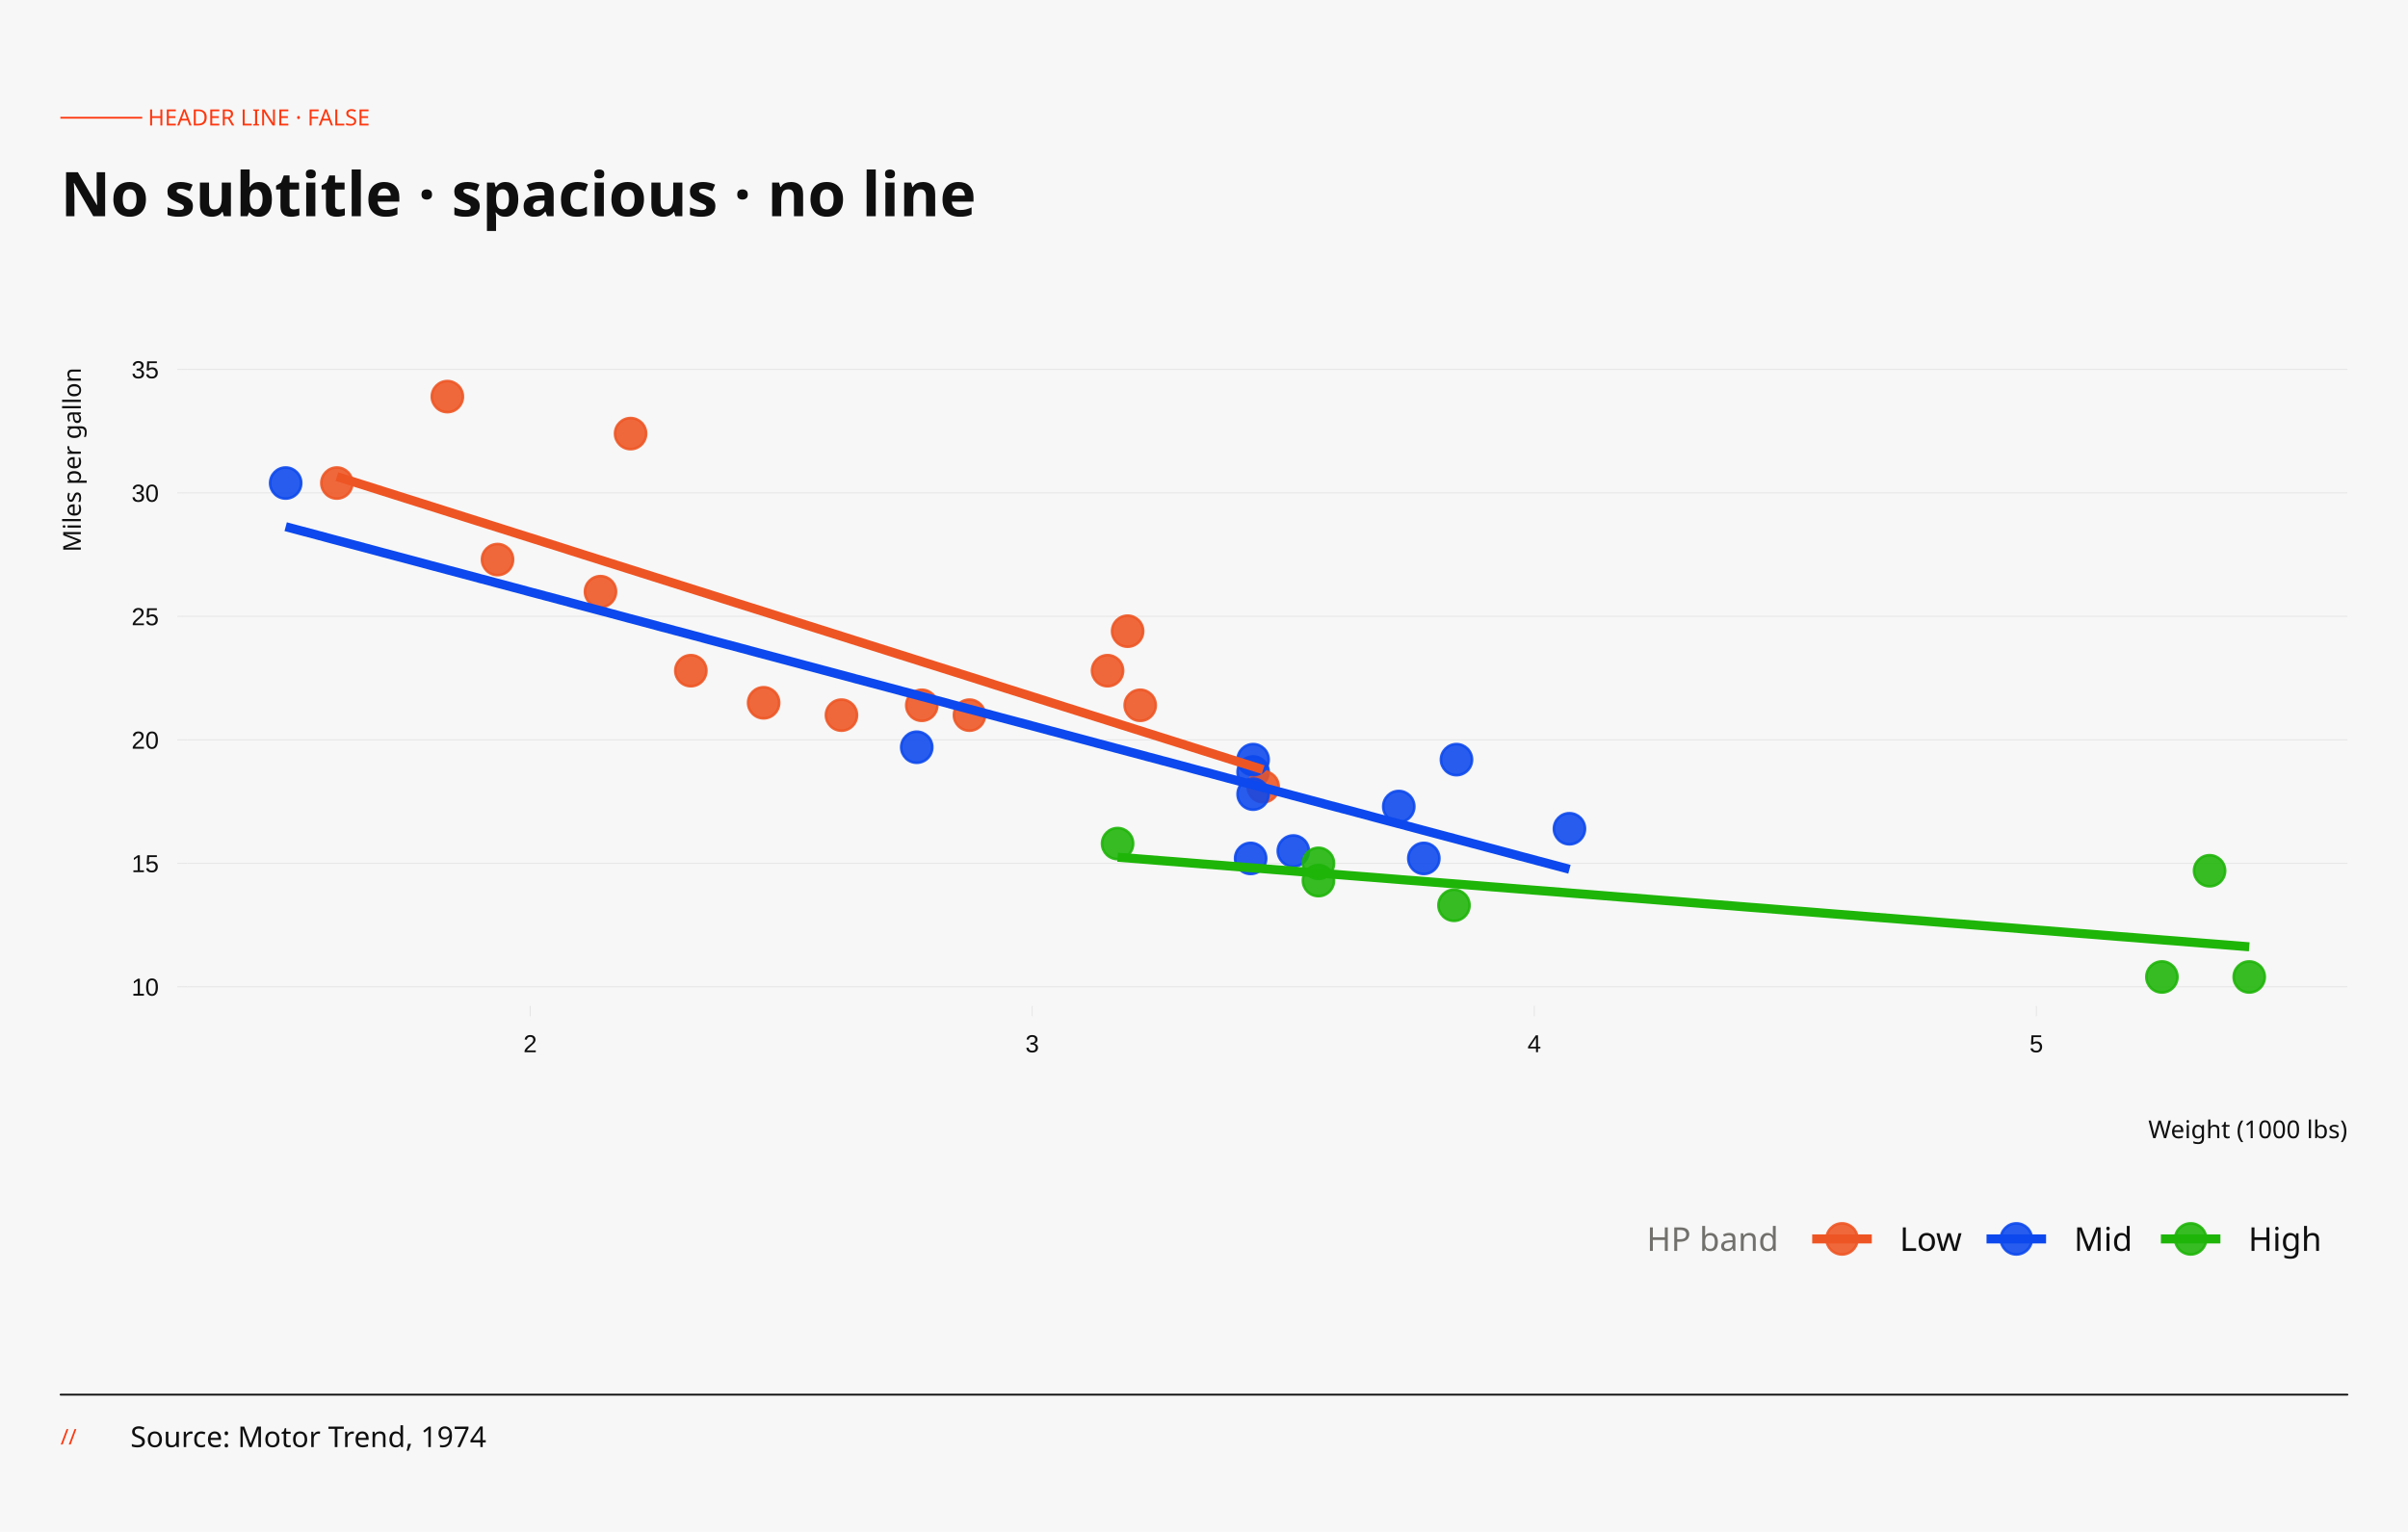
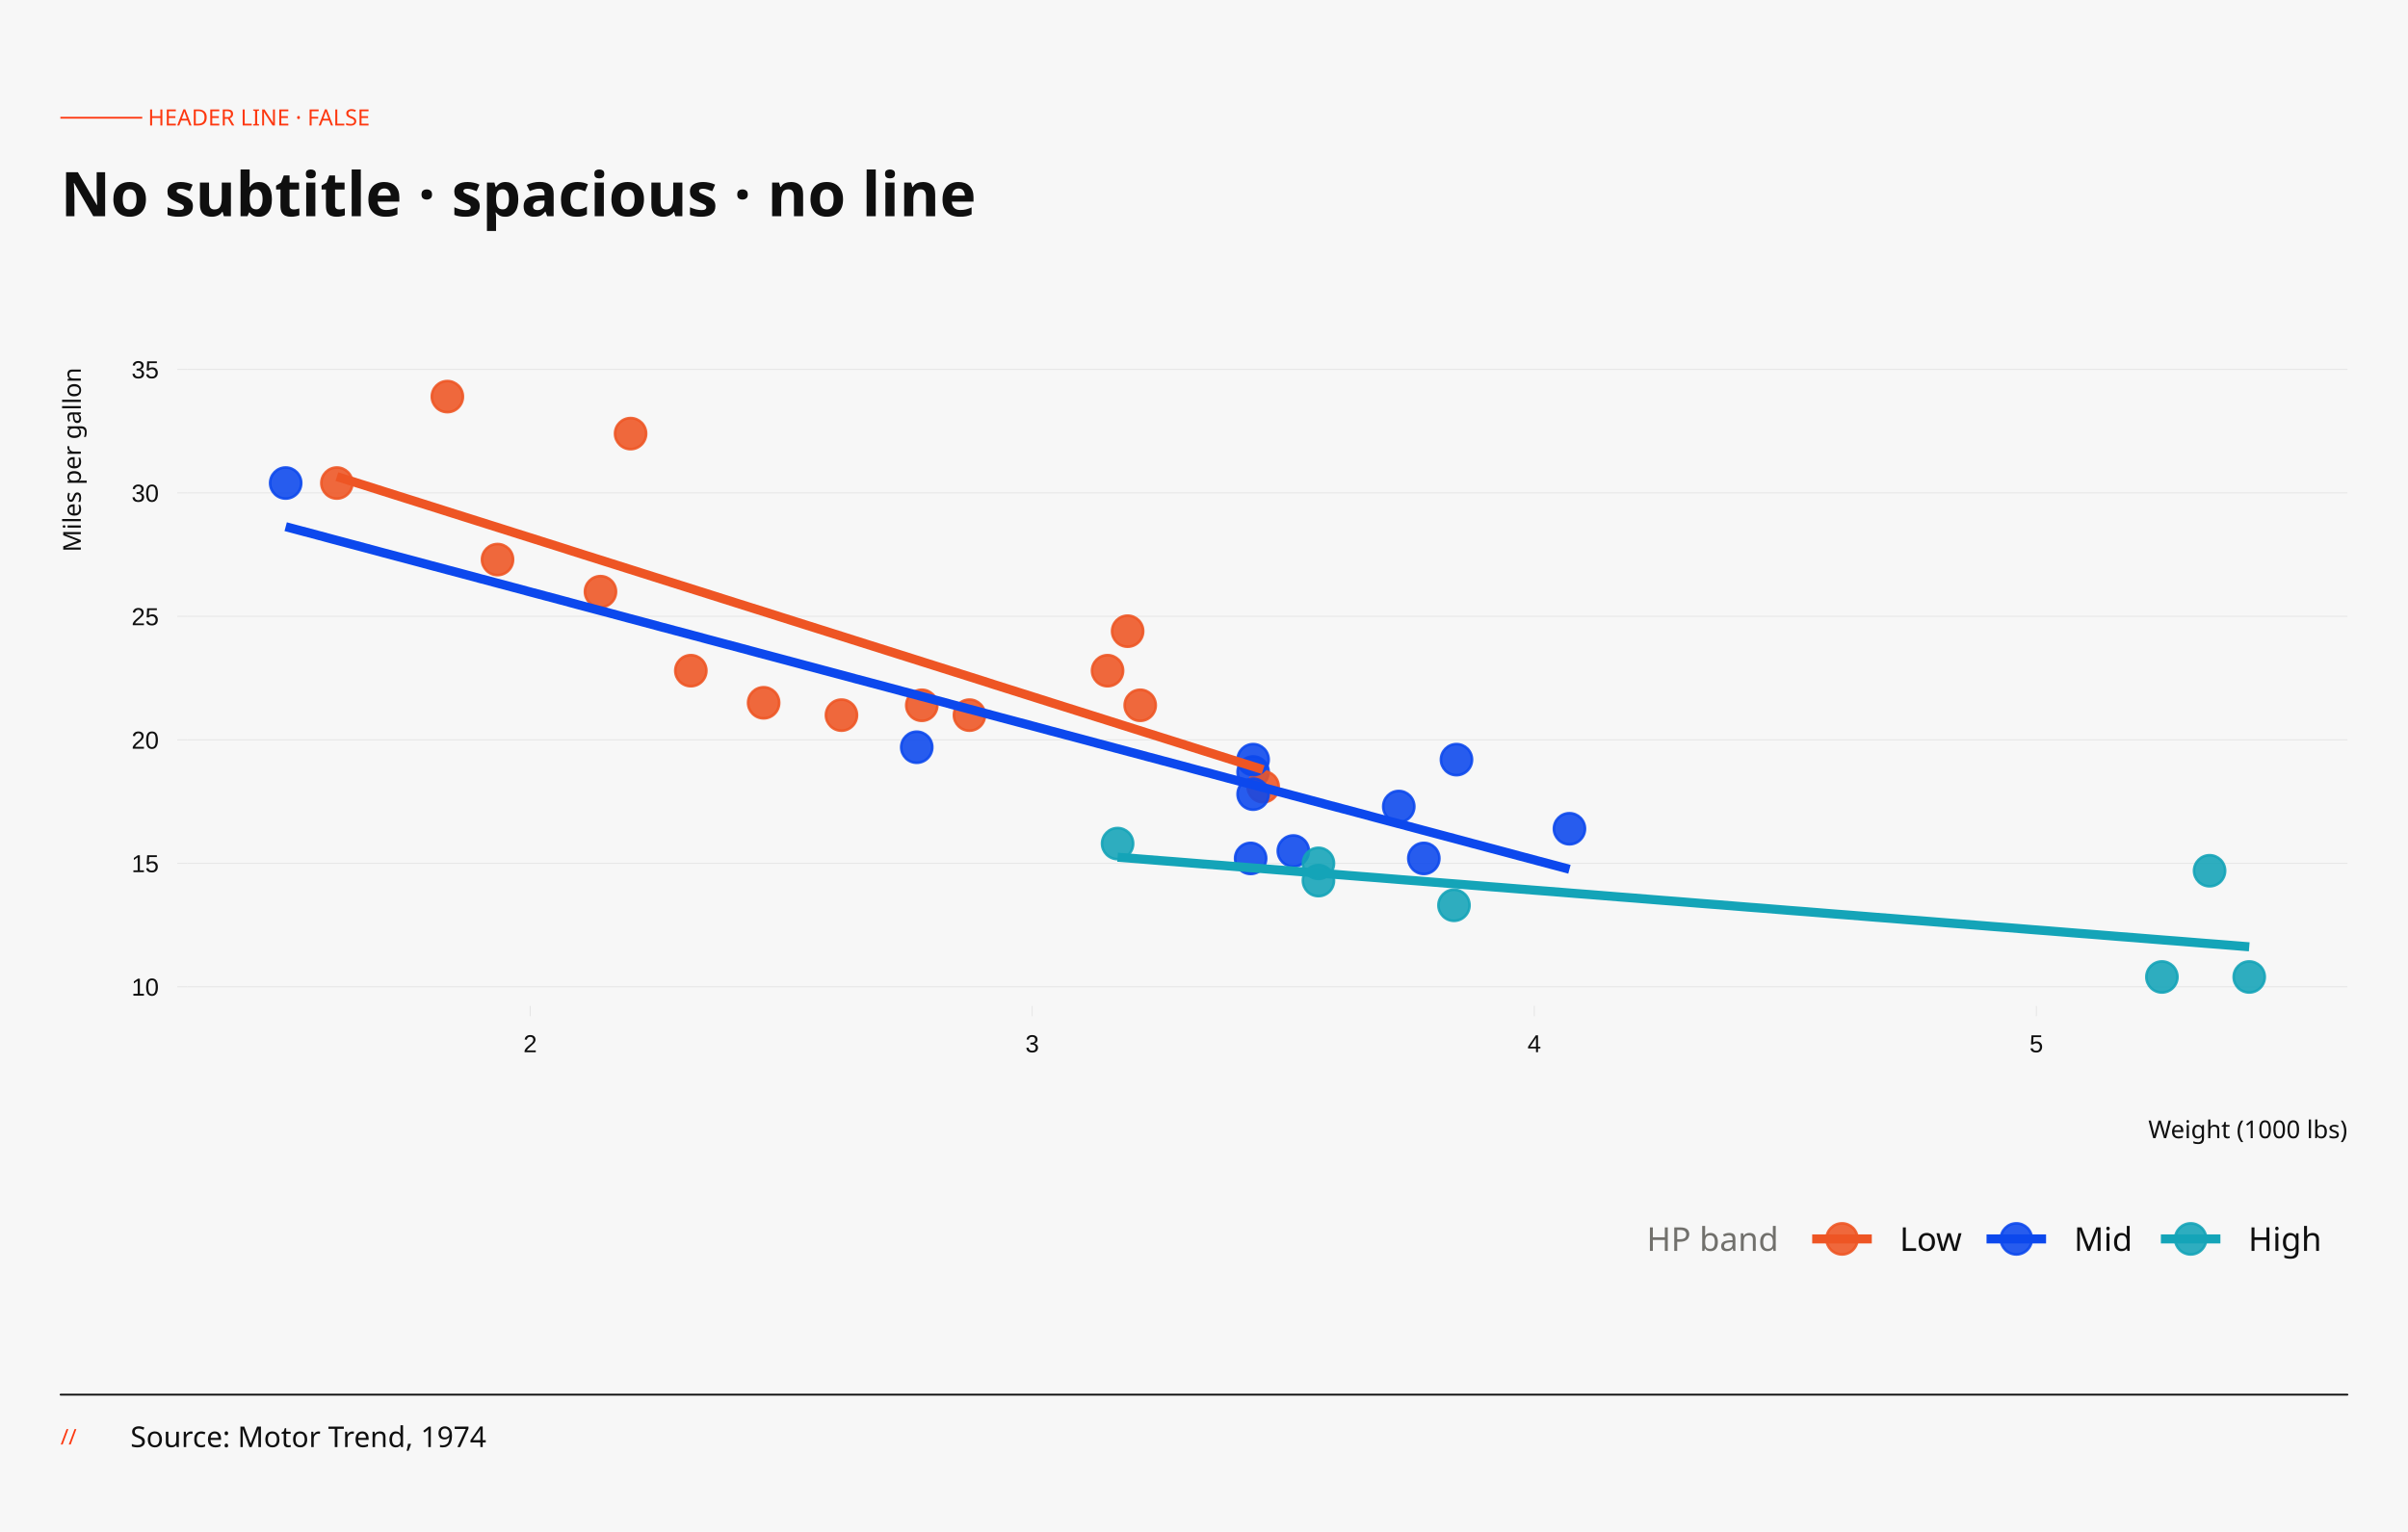
<svg xmlns="http://www.w3.org/2000/svg" width="396.00pt" height="252.00pt" viewBox="0 0 396.00 252.00">
  <g class="svglite">
    <defs>
      <style type="text/css">
    .svglite line, .svglite polyline, .svglite polygon, .svglite path, .svglite rect, .svglite circle {
      fill: none;
      stroke: #000000;
      stroke-linecap: round;
      stroke-linejoin: round;
      stroke-miterlimit: 10.00;
    }
    .svglite text {
      white-space: pre;
    }
    .svglite g.glyphgroup path {
      fill: inherit;
      stroke: none;
    }
  </style>
    </defs>
    <rect width="100%" height="100%" style="stroke: none; fill: none;" />
    <defs>
      <clipPath id="cpMC4wMHwzOTYuMDB8MC4wMHwyNTIuMDA=">
        <rect x="0.00" y="0.00" width="396.00" height="252.00" />
      </clipPath>
    </defs>
    <g clip-path="url(#cpMC4wMHwzOTYuMDB8MC4wMHwyNTIuMDA=)">
      <rect x="-0" y="0.00" width="396.00" height="252.00" style="stroke-width: 0.65; stroke: none; fill: #F7F7F7;" />
    </g>
    <defs>
      <clipPath id="cpMzAuODN8Mzg2LjA0fDYwLjQ2fDE2NS40OA==">
        <rect x="30.83" y="60.46" width="355.20" height="105.01" />
      </clipPath>
    </defs>
    <g clip-path="url(#cpMzAuODN8Mzg2LjA0fDYwLjQ2fDE2NS40OA==)">
      <rect x="30.83" y="60.46" width="355.20" height="105.01" style="stroke-width: 0.65; stroke: none; fill: #F7F7F7;" />
      <polyline points="30.83,162.33 386.04,162.33 " style="stroke-width: 0.15; stroke: #E4E4E4; stroke-linecap: butt;" />
      <polyline points="30.83,142.02 386.04,142.02 " style="stroke-width: 0.15; stroke: #E4E4E4; stroke-linecap: butt;" />
      <polyline points="30.83,121.71 386.04,121.71 " style="stroke-width: 0.15; stroke: #E4E4E4; stroke-linecap: butt;" />
      <polyline points="30.83,101.39 386.04,101.39 " style="stroke-width: 0.15; stroke: #E4E4E4; stroke-linecap: butt;" />
      <polyline points="30.83,81.08 386.04,81.08 " style="stroke-width: 0.15; stroke: #E4E4E4; stroke-linecap: butt;" />
      <polyline points="30.83,60.77 386.04,60.77 " style="stroke-width: 0.15; stroke: #E4E4E4; stroke-linecap: butt;" />
      <circle cx="138.38" cy="117.64" r="2.56" style="stroke-width: 0.43; stroke: #EE5524; stroke-opacity: 0.88; fill: #EE5524; fill-opacity: 0.88;" />
      <circle cx="159.43" cy="117.64" r="2.56" style="stroke-width: 0.43; stroke: #EE5524; stroke-opacity: 0.88; fill: #EE5524; fill-opacity: 0.88;" />
      <circle cx="113.61" cy="110.33" r="2.56" style="stroke-width: 0.43; stroke: #EE5524; stroke-opacity: 0.88; fill: #EE5524; fill-opacity: 0.88;" />
      <circle cx="187.51" cy="116.02" r="2.56" style="stroke-width: 0.43; stroke: #EE5524; stroke-opacity: 0.88; fill: #EE5524; fill-opacity: 0.88;" />
      <circle cx="206.08" cy="126.99" r="2.56" style="stroke-width: 0.43; stroke: #0C48ED; stroke-opacity: 0.88; fill: #0C48ED; fill-opacity: 0.88;" />
      <circle cx="207.73" cy="129.42" r="2.56" style="stroke-width: 0.43; stroke: #EE5524; stroke-opacity: 0.88; fill: #EE5524; fill-opacity: 0.88;" />
-       <circle cx="216.82" cy="144.86" r="2.56" style="stroke-width: 0.43; stroke: #1EB508; stroke-opacity: 0.88; fill: #1EB508; fill-opacity: 0.88;" />
+       <circle cx="216.82" cy="144.86" r="2.56" style="stroke-width: 0.43; stroke: #14A4B8; stroke-opacity: 0.88; fill: #14A4B8; fill-opacity: 0.88;" />
      <circle cx="185.44" cy="103.83" r="2.56" style="stroke-width: 0.43; stroke: #EE5524; stroke-opacity: 0.88; fill: #EE5524; fill-opacity: 0.88;" />
      <circle cx="182.14" cy="110.33" r="2.56" style="stroke-width: 0.43; stroke: #EE5524; stroke-opacity: 0.88; fill: #EE5524; fill-opacity: 0.88;" />
      <circle cx="206.08" cy="124.96" r="2.56" style="stroke-width: 0.43; stroke: #0C48ED; stroke-opacity: 0.88; fill: #0C48ED; fill-opacity: 0.88;" />
      <circle cx="206.08" cy="130.64" r="2.56" style="stroke-width: 0.43; stroke: #0C48ED; stroke-opacity: 0.88; fill: #0C48ED; fill-opacity: 0.88;" />
      <circle cx="258.10" cy="136.33" r="2.56" style="stroke-width: 0.43; stroke: #0C48ED; stroke-opacity: 0.88; fill: #0C48ED; fill-opacity: 0.88;" />
      <circle cx="230.03" cy="132.67" r="2.56" style="stroke-width: 0.43; stroke: #0C48ED; stroke-opacity: 0.88; fill: #0C48ED; fill-opacity: 0.88;" />
      <circle cx="234.15" cy="141.21" r="2.56" style="stroke-width: 0.43; stroke: #0C48ED; stroke-opacity: 0.88; fill: #0C48ED; fill-opacity: 0.88;" />
-       <circle cx="355.53" cy="160.71" r="2.56" style="stroke-width: 0.43; stroke: #1EB508; stroke-opacity: 0.88; fill: #1EB508; fill-opacity: 0.88;" />
-       <circle cx="369.89" cy="160.71" r="2.56" style="stroke-width: 0.43; stroke: #1EB508; stroke-opacity: 0.88; fill: #1EB508; fill-opacity: 0.88;" />
-       <circle cx="363.37" cy="143.24" r="2.56" style="stroke-width: 0.43; stroke: #1EB508; stroke-opacity: 0.88; fill: #1EB508; fill-opacity: 0.88;" />
+       <circle cx="355.53" cy="160.71" r="2.56" style="stroke-width: 0.43; stroke: #14A4B8; stroke-opacity: 0.88; fill: #14A4B8; fill-opacity: 0.88;" />
+       <circle cx="369.89" cy="160.71" r="2.56" style="stroke-width: 0.43; stroke: #14A4B8; stroke-opacity: 0.88; fill: #14A4B8; fill-opacity: 0.88;" />
+       <circle cx="363.37" cy="143.24" r="2.56" style="stroke-width: 0.43; stroke: #14A4B8; stroke-opacity: 0.88; fill: #14A4B8; fill-opacity: 0.88;" />
      <circle cx="103.70" cy="71.33" r="2.56" style="stroke-width: 0.43; stroke: #EE5524; stroke-opacity: 0.88; fill: #EE5524; fill-opacity: 0.88;" />
      <circle cx="55.40" cy="79.46" r="2.56" style="stroke-width: 0.43; stroke: #EE5524; stroke-opacity: 0.88; fill: #EE5524; fill-opacity: 0.88;" />
      <circle cx="73.57" cy="65.24" r="2.56" style="stroke-width: 0.43; stroke: #EE5524; stroke-opacity: 0.88; fill: #EE5524; fill-opacity: 0.88;" />
      <circle cx="125.58" cy="115.61" r="2.56" style="stroke-width: 0.43; stroke: #EE5524; stroke-opacity: 0.88; fill: #EE5524; fill-opacity: 0.88;" />
      <circle cx="212.69" cy="139.99" r="2.56" style="stroke-width: 0.43; stroke: #0C48ED; stroke-opacity: 0.88; fill: #0C48ED; fill-opacity: 0.88;" />
      <circle cx="205.67" cy="141.21" r="2.56" style="stroke-width: 0.43; stroke: #0C48ED; stroke-opacity: 0.88; fill: #0C48ED; fill-opacity: 0.88;" />
-       <circle cx="239.11" cy="148.92" r="2.56" style="stroke-width: 0.43; stroke: #1EB508; stroke-opacity: 0.88; fill: #1EB508; fill-opacity: 0.88;" />
+       <circle cx="239.11" cy="148.92" r="2.56" style="stroke-width: 0.43; stroke: #14A4B8; stroke-opacity: 0.88; fill: #14A4B8; fill-opacity: 0.88;" />
      <circle cx="239.52" cy="124.96" r="2.56" style="stroke-width: 0.43; stroke: #0C48ED; stroke-opacity: 0.88; fill: #0C48ED; fill-opacity: 0.88;" />
      <circle cx="81.82" cy="92.05" r="2.56" style="stroke-width: 0.43; stroke: #EE5524; stroke-opacity: 0.88; fill: #EE5524; fill-opacity: 0.88;" />
      <circle cx="98.75" cy="97.33" r="2.56" style="stroke-width: 0.43; stroke: #EE5524; stroke-opacity: 0.88; fill: #EE5524; fill-opacity: 0.88;" />
      <circle cx="46.98" cy="79.46" r="2.56" style="stroke-width: 0.43; stroke: #0C48ED; stroke-opacity: 0.88; fill: #0C48ED; fill-opacity: 0.88;" />
-       <circle cx="183.79" cy="138.77" r="2.56" style="stroke-width: 0.43; stroke: #1EB508; stroke-opacity: 0.88; fill: #1EB508; fill-opacity: 0.88;" />
+       <circle cx="183.79" cy="138.77" r="2.56" style="stroke-width: 0.43; stroke: #14A4B8; stroke-opacity: 0.88; fill: #14A4B8; fill-opacity: 0.88;" />
      <circle cx="150.76" cy="122.92" r="2.56" style="stroke-width: 0.43; stroke: #0C48ED; stroke-opacity: 0.88; fill: #0C48ED; fill-opacity: 0.88;" />
-       <circle cx="216.82" cy="142.02" r="2.56" style="stroke-width: 0.43; stroke: #1EB508; stroke-opacity: 0.88; fill: #1EB508; fill-opacity: 0.88;" />
+       <circle cx="216.82" cy="142.02" r="2.56" style="stroke-width: 0.43; stroke: #14A4B8; stroke-opacity: 0.88; fill: #14A4B8; fill-opacity: 0.88;" />
      <circle cx="151.59" cy="116.02" r="2.56" style="stroke-width: 0.43; stroke: #EE5524; stroke-opacity: 0.88; fill: #EE5524; fill-opacity: 0.88;" />
      <polyline points="55.40,78.40 57.33,79.01 59.26,79.62 61.19,80.23 63.11,80.84 65.04,81.45 66.97,82.06 68.90,82.67 70.83,83.28 72.76,83.89 74.68,84.50 76.61,85.11 78.54,85.72 80.47,86.33 82.40,86.94 84.32,87.55 86.25,88.16 88.18,88.77 90.11,89.38 92.04,89.99 93.97,90.61 95.89,91.22 97.82,91.83 99.75,92.44 101.68,93.05 103.61,93.66 105.54,94.27 107.46,94.88 109.39,95.49 111.32,96.10 113.25,96.71 115.18,97.32 117.11,97.93 119.03,98.54 120.96,99.15 122.89,99.76 124.82,100.37 126.75,100.98 128.67,101.59 130.60,102.20 132.53,102.81 134.46,103.42 136.39,104.03 138.32,104.64 140.24,105.25 142.17,105.86 144.10,106.47 146.03,107.08 147.96,107.69 149.89,108.30 151.81,108.91 153.74,109.52 155.67,110.13 157.60,110.74 159.53,111.35 161.46,111.96 163.38,112.58 165.31,113.19 167.24,113.80 169.17,114.41 171.10,115.02 173.02,115.63 174.95,116.24 176.88,116.85 178.81,117.46 180.74,118.07 182.67,118.68 184.59,119.29 186.52,119.90 188.45,120.51 190.38,121.12 192.31,121.73 194.24,122.34 196.16,122.95 198.09,123.56 200.02,124.17 201.95,124.78 203.88,125.39 205.81,126.00 207.73,126.61 " style="stroke-width: 1.49; stroke: #EE5524; stroke-linecap: butt;" />
      <polyline points="46.98,86.64 49.65,87.35 52.32,88.06 55.00,88.78 57.67,89.49 60.34,90.20 63.01,90.92 65.69,91.63 68.36,92.34 71.03,93.06 73.70,93.77 76.38,94.48 79.05,95.20 81.72,95.91 84.39,96.62 87.07,97.34 89.74,98.05 92.41,98.76 95.08,99.48 97.75,100.19 100.43,100.90 103.10,101.62 105.77,102.33 108.44,103.05 111.12,103.76 113.79,104.47 116.46,105.19 119.13,105.90 121.81,106.61 124.48,107.33 127.15,108.04 129.82,108.75 132.50,109.47 135.17,110.18 137.84,110.89 140.51,111.61 143.19,112.32 145.86,113.03 148.53,113.75 151.20,114.46 153.88,115.17 156.55,115.89 159.22,116.60 161.89,117.31 164.56,118.03 167.24,118.74 169.91,119.45 172.58,120.17 175.25,120.88 177.93,121.59 180.60,122.31 183.27,123.02 185.94,123.73 188.62,124.45 191.29,125.16 193.96,125.87 196.63,126.59 199.31,127.30 201.98,128.02 204.65,128.73 207.32,129.44 210.00,130.16 212.67,130.87 215.34,131.58 218.01,132.30 220.68,133.01 223.36,133.72 226.03,134.44 228.70,135.15 231.37,135.86 234.05,136.58 236.72,137.29 239.39,138.00 242.06,138.72 244.74,139.43 247.41,140.14 250.08,140.86 252.75,141.57 255.43,142.28 258.10,143.00 " style="stroke-width: 1.49; stroke: #0C48ED; stroke-linecap: butt;" />
-       <polyline points="183.79,141.01 186.15,141.19 188.50,141.38 190.86,141.57 193.21,141.75 195.57,141.94 197.92,142.13 200.28,142.31 202.64,142.50 204.99,142.69 207.35,142.87 209.70,143.06 212.06,143.24 214.41,143.43 216.77,143.62 219.13,143.80 221.48,143.99 223.84,144.18 226.19,144.36 228.55,144.55 230.90,144.74 233.26,144.92 235.62,145.11 237.97,145.30 240.33,145.48 242.68,145.67 245.04,145.86 247.39,146.04 249.75,146.23 252.11,146.42 254.46,146.60 256.82,146.79 259.17,146.98 261.53,147.16 263.88,147.35 266.24,147.54 268.60,147.72 270.95,147.91 273.31,148.10 275.66,148.28 278.02,148.47 280.37,148.66 282.73,148.84 285.09,149.03 287.44,149.22 289.80,149.40 292.15,149.59 294.51,149.78 296.86,149.96 299.22,150.15 301.58,150.34 303.93,150.52 306.29,150.71 308.64,150.90 311.00,151.08 313.35,151.27 315.71,151.45 318.07,151.64 320.42,151.83 322.78,152.01 325.13,152.20 327.49,152.39 329.84,152.57 332.20,152.76 334.56,152.95 336.91,153.13 339.27,153.32 341.62,153.51 343.98,153.69 346.33,153.88 348.69,154.07 351.05,154.25 353.40,154.44 355.76,154.63 358.11,154.81 360.47,155.00 362.82,155.19 365.18,155.37 367.54,155.56 369.89,155.75 " style="stroke-width: 1.49; stroke: #1EB508; stroke-linecap: butt;" />
+       <polyline points="183.79,141.01 186.15,141.19 188.50,141.38 190.86,141.57 193.21,141.75 195.57,141.94 197.92,142.13 200.28,142.31 202.64,142.50 204.99,142.69 207.35,142.87 209.70,143.06 212.06,143.24 214.41,143.43 216.77,143.62 219.13,143.80 221.48,143.99 223.84,144.18 226.19,144.36 228.55,144.55 230.90,144.74 233.26,144.92 235.62,145.11 237.97,145.30 240.33,145.48 242.68,145.67 245.04,145.86 247.39,146.04 249.75,146.23 252.11,146.42 254.46,146.60 256.82,146.79 259.17,146.98 261.53,147.16 263.88,147.35 266.24,147.54 268.60,147.72 270.95,147.91 273.31,148.10 275.66,148.28 278.02,148.47 280.37,148.66 282.73,148.84 285.09,149.03 287.44,149.22 289.80,149.40 292.15,149.59 294.51,149.78 296.86,149.96 299.22,150.15 301.58,150.34 303.93,150.52 306.29,150.71 308.64,150.90 311.00,151.08 313.35,151.27 315.71,151.45 318.07,151.64 320.42,151.83 322.78,152.01 325.13,152.20 327.49,152.39 329.84,152.57 332.20,152.76 334.56,152.95 336.91,153.13 339.27,153.32 341.62,153.51 343.98,153.69 346.33,153.88 348.69,154.07 351.05,154.25 353.40,154.44 355.76,154.63 358.11,154.81 360.47,155.00 362.82,155.19 365.18,155.37 367.54,155.56 369.89,155.75 " style="stroke-width: 1.49; stroke: #14A4B8; stroke-linecap: butt;" />
    </g>
    <g clip-path="url(#cpMC4wMHwzOTYuMDB8MC4wMHwyNTIuMDA=)">
      <text x="26.13" y="163.78" text-anchor="end" style="font-size: 4.05px;fill: #0F0F0F; font-family: &quot;Arial&quot;;" textLength="4.50px" lengthAdjust="spacingAndGlyphs">10</text>
      <text x="26.13" y="143.47" text-anchor="end" style="font-size: 4.05px;fill: #0F0F0F; font-family: &quot;Arial&quot;;" textLength="4.50px" lengthAdjust="spacingAndGlyphs">15</text>
      <text x="26.13" y="123.16" text-anchor="end" style="font-size: 4.05px;fill: #0F0F0F; font-family: &quot;Arial&quot;;" textLength="4.50px" lengthAdjust="spacingAndGlyphs">20</text>
      <text x="26.13" y="102.84" text-anchor="end" style="font-size: 4.05px;fill: #0F0F0F; font-family: &quot;Arial&quot;;" textLength="4.50px" lengthAdjust="spacingAndGlyphs">25</text>
      <text x="26.13" y="82.53" text-anchor="end" style="font-size: 4.05px;fill: #0F0F0F; font-family: &quot;Arial&quot;;" textLength="4.50px" lengthAdjust="spacingAndGlyphs">30</text>
      <text x="26.13" y="62.22" text-anchor="end" style="font-size: 4.05px;fill: #0F0F0F; font-family: &quot;Arial&quot;;" textLength="4.50px" lengthAdjust="spacingAndGlyphs">35</text>
      <polyline points="29.15,162.33 30.83,162.33 " style="stroke-width: 0.15; stroke: #E4E4E4; stroke-linecap: butt;" />
      <polyline points="29.15,142.02 30.83,142.02 " style="stroke-width: 0.15; stroke: #E4E4E4; stroke-linecap: butt;" />
      <polyline points="29.15,121.71 30.83,121.71 " style="stroke-width: 0.15; stroke: #E4E4E4; stroke-linecap: butt;" />
      <polyline points="29.15,101.39 30.83,101.39 " style="stroke-width: 0.15; stroke: #E4E4E4; stroke-linecap: butt;" />
      <polyline points="29.15,81.08 30.83,81.08 " style="stroke-width: 0.15; stroke: #E4E4E4; stroke-linecap: butt;" />
      <polyline points="29.15,60.77 30.83,60.77 " style="stroke-width: 0.15; stroke: #E4E4E4; stroke-linecap: butt;" />
      <polyline points="87.19,167.16 87.19,165.48 " style="stroke-width: 0.15; stroke: #E4E4E4; stroke-linecap: butt;" />
      <polyline points="169.75,167.16 169.75,165.48 " style="stroke-width: 0.15; stroke: #E4E4E4; stroke-linecap: butt;" />
      <polyline points="252.32,167.16 252.32,165.48 " style="stroke-width: 0.15; stroke: #E4E4E4; stroke-linecap: butt;" />
      <polyline points="334.88,167.16 334.88,165.48 " style="stroke-width: 0.15; stroke: #E4E4E4; stroke-linecap: butt;" />
      <text x="87.19" y="173.09" text-anchor="middle" style="font-size: 4.05px;fill: #0F0F0F; font-family: &quot;Arial&quot;;" textLength="2.25px" lengthAdjust="spacingAndGlyphs">2</text>
      <text x="169.75" y="173.09" text-anchor="middle" style="font-size: 4.05px;fill: #0F0F0F; font-family: &quot;Arial&quot;;" textLength="2.25px" lengthAdjust="spacingAndGlyphs">3</text>
      <text x="252.32" y="173.09" text-anchor="middle" style="font-size: 4.05px;fill: #0F0F0F; font-family: &quot;Arial&quot;;" textLength="2.25px" lengthAdjust="spacingAndGlyphs">4</text>
      <text x="334.88" y="173.09" text-anchor="middle" style="font-size: 4.05px;fill: #0F0F0F; font-family: &quot;Arial&quot;;" textLength="2.25px" lengthAdjust="spacingAndGlyphs">5</text>
      <text x="386.04" y="187.23" text-anchor="end" style="font-size: 4.05px; font-weight: 100;fill: #0F0F0F; font-family: &quot;JetBrains Mono&quot;;" textLength="41.17px" lengthAdjust="spacingAndGlyphs">Weight (1000 lbs)</text>
      <text transform="translate(13.29,60.46) rotate(-90)" text-anchor="end" style="font-size: 4.05px; font-weight: 100;fill: #0F0F0F; font-family: &quot;JetBrains Mono&quot;;" textLength="38.75px" lengthAdjust="spacingAndGlyphs">Miles per gallon</text>
      <rect x="267.43" y="194.32" width="118.60" height="18.96" style="stroke-width: 0.75; stroke: none;" />
      <rect x="267.43" y="194.32" width="118.60" height="18.96" style="stroke-width: 0.65; stroke: none; fill: #F7F7F7;" />
      <text x="270.80" y="205.77" style="font-size: 5.40px;fill: #71706C; font-family: &quot;JetBrains Mono&quot;;" textLength="22.64px" lengthAdjust="spacingAndGlyphs">HP band</text>
      <rect x="296.80" y="197.68" width="12.24" height="12.24" style="stroke-width: 0.65; stroke: none; fill: #F7F7F7;" />
      <circle cx="302.92" cy="203.80" r="2.56" style="stroke-width: 0.43; stroke: #EE5524; stroke-opacity: 0.88; fill: #EE5524; fill-opacity: 0.88;" />
      <line x1="298.02" y1="203.80" x2="307.82" y2="203.80" style="stroke-width: 1.49; stroke: #EE5524; stroke-linecap: butt;" />
      <rect x="325.47" y="197.68" width="12.24" height="12.24" style="stroke-width: 0.65; stroke: none; fill: #F7F7F7;" />
      <circle cx="331.59" cy="203.80" r="2.56" style="stroke-width: 0.43; stroke: #0C48ED; stroke-opacity: 0.88; fill: #0C48ED; fill-opacity: 0.88;" />
      <line x1="326.69" y1="203.80" x2="336.48" y2="203.80" style="stroke-width: 1.49; stroke: #0C48ED; stroke-linecap: butt;" />
      <rect x="354.14" y="197.68" width="12.24" height="12.24" style="stroke-width: 0.65; stroke: none; fill: #F7F7F7;" />
-       <circle cx="360.26" cy="203.80" r="2.56" style="stroke-width: 0.43; stroke: #1EB508; stroke-opacity: 0.88; fill: #1EB508; fill-opacity: 0.88;" />
-       <line x1="355.36" y1="203.80" x2="365.15" y2="203.80" style="stroke-width: 1.49; stroke: #1EB508; stroke-linecap: butt;" />
+       <circle cx="360.26" cy="203.80" r="2.56" style="stroke-width: 0.43; stroke: #14A4B8; stroke-opacity: 0.88; fill: #14A4B8; fill-opacity: 0.88;" />
+       <line x1="355.36" y1="203.80" x2="365.15" y2="203.80" style="stroke-width: 1.49; stroke: #14A4B8; stroke-linecap: butt;" />
      <text x="312.40" y="205.77" style="font-size: 5.40px;fill: #0F0F0F; font-family: &quot;JetBrains Mono&quot;;" textLength="9.70px" lengthAdjust="spacingAndGlyphs">Low</text>
      <text x="341.07" y="205.77" style="font-size: 5.40px;fill: #0F0F0F; font-family: &quot;JetBrains Mono&quot;;" textLength="9.70px" lengthAdjust="spacingAndGlyphs">Mid</text>
      <text x="369.74" y="205.77" style="font-size: 5.40px;fill: #0F0F0F; font-family: &quot;JetBrains Mono&quot;;" textLength="12.94px" lengthAdjust="spacingAndGlyphs">High</text>
      <text x="9.96" y="35.56" style="font-size: 10.12px; font-weight: 600;fill: #0F0F0F; font-family: &quot;Archivo&quot;;" textLength="138.22px" lengthAdjust="spacingAndGlyphs">No subtitle · spacious · no line</text>
      <text x="9.96" y="20.64" style="font-size: 3.71px;fill: #FD3810; font-family: &quot;JetBrains Mono&quot;;" textLength="57.69px" lengthAdjust="spacingAndGlyphs">────── HEADER LINE · FALSE</text>
      <text x="9.96" y="237.62" style="font-size: 3.54px; font-weight: 100;fill: #FD3810; font-family: &quot;JetBrains Mono&quot;;" textLength="8.50px" lengthAdjust="spacingAndGlyphs">//  </text>
      <text x="21.45" y="238.05" style="font-size: 4.72px; font-weight: 100;fill: #0F0F0F; font-family: &quot;JetBrains Mono&quot;;" textLength="70.70px" lengthAdjust="spacingAndGlyphs">Source: Motor Trend, 1974</text>
      <polyline points="9.96,229.42 386.04,229.42 " style="stroke-width: 0.30; stroke: #0F0F0F;" />
    </g>
  </g>
</svg>
